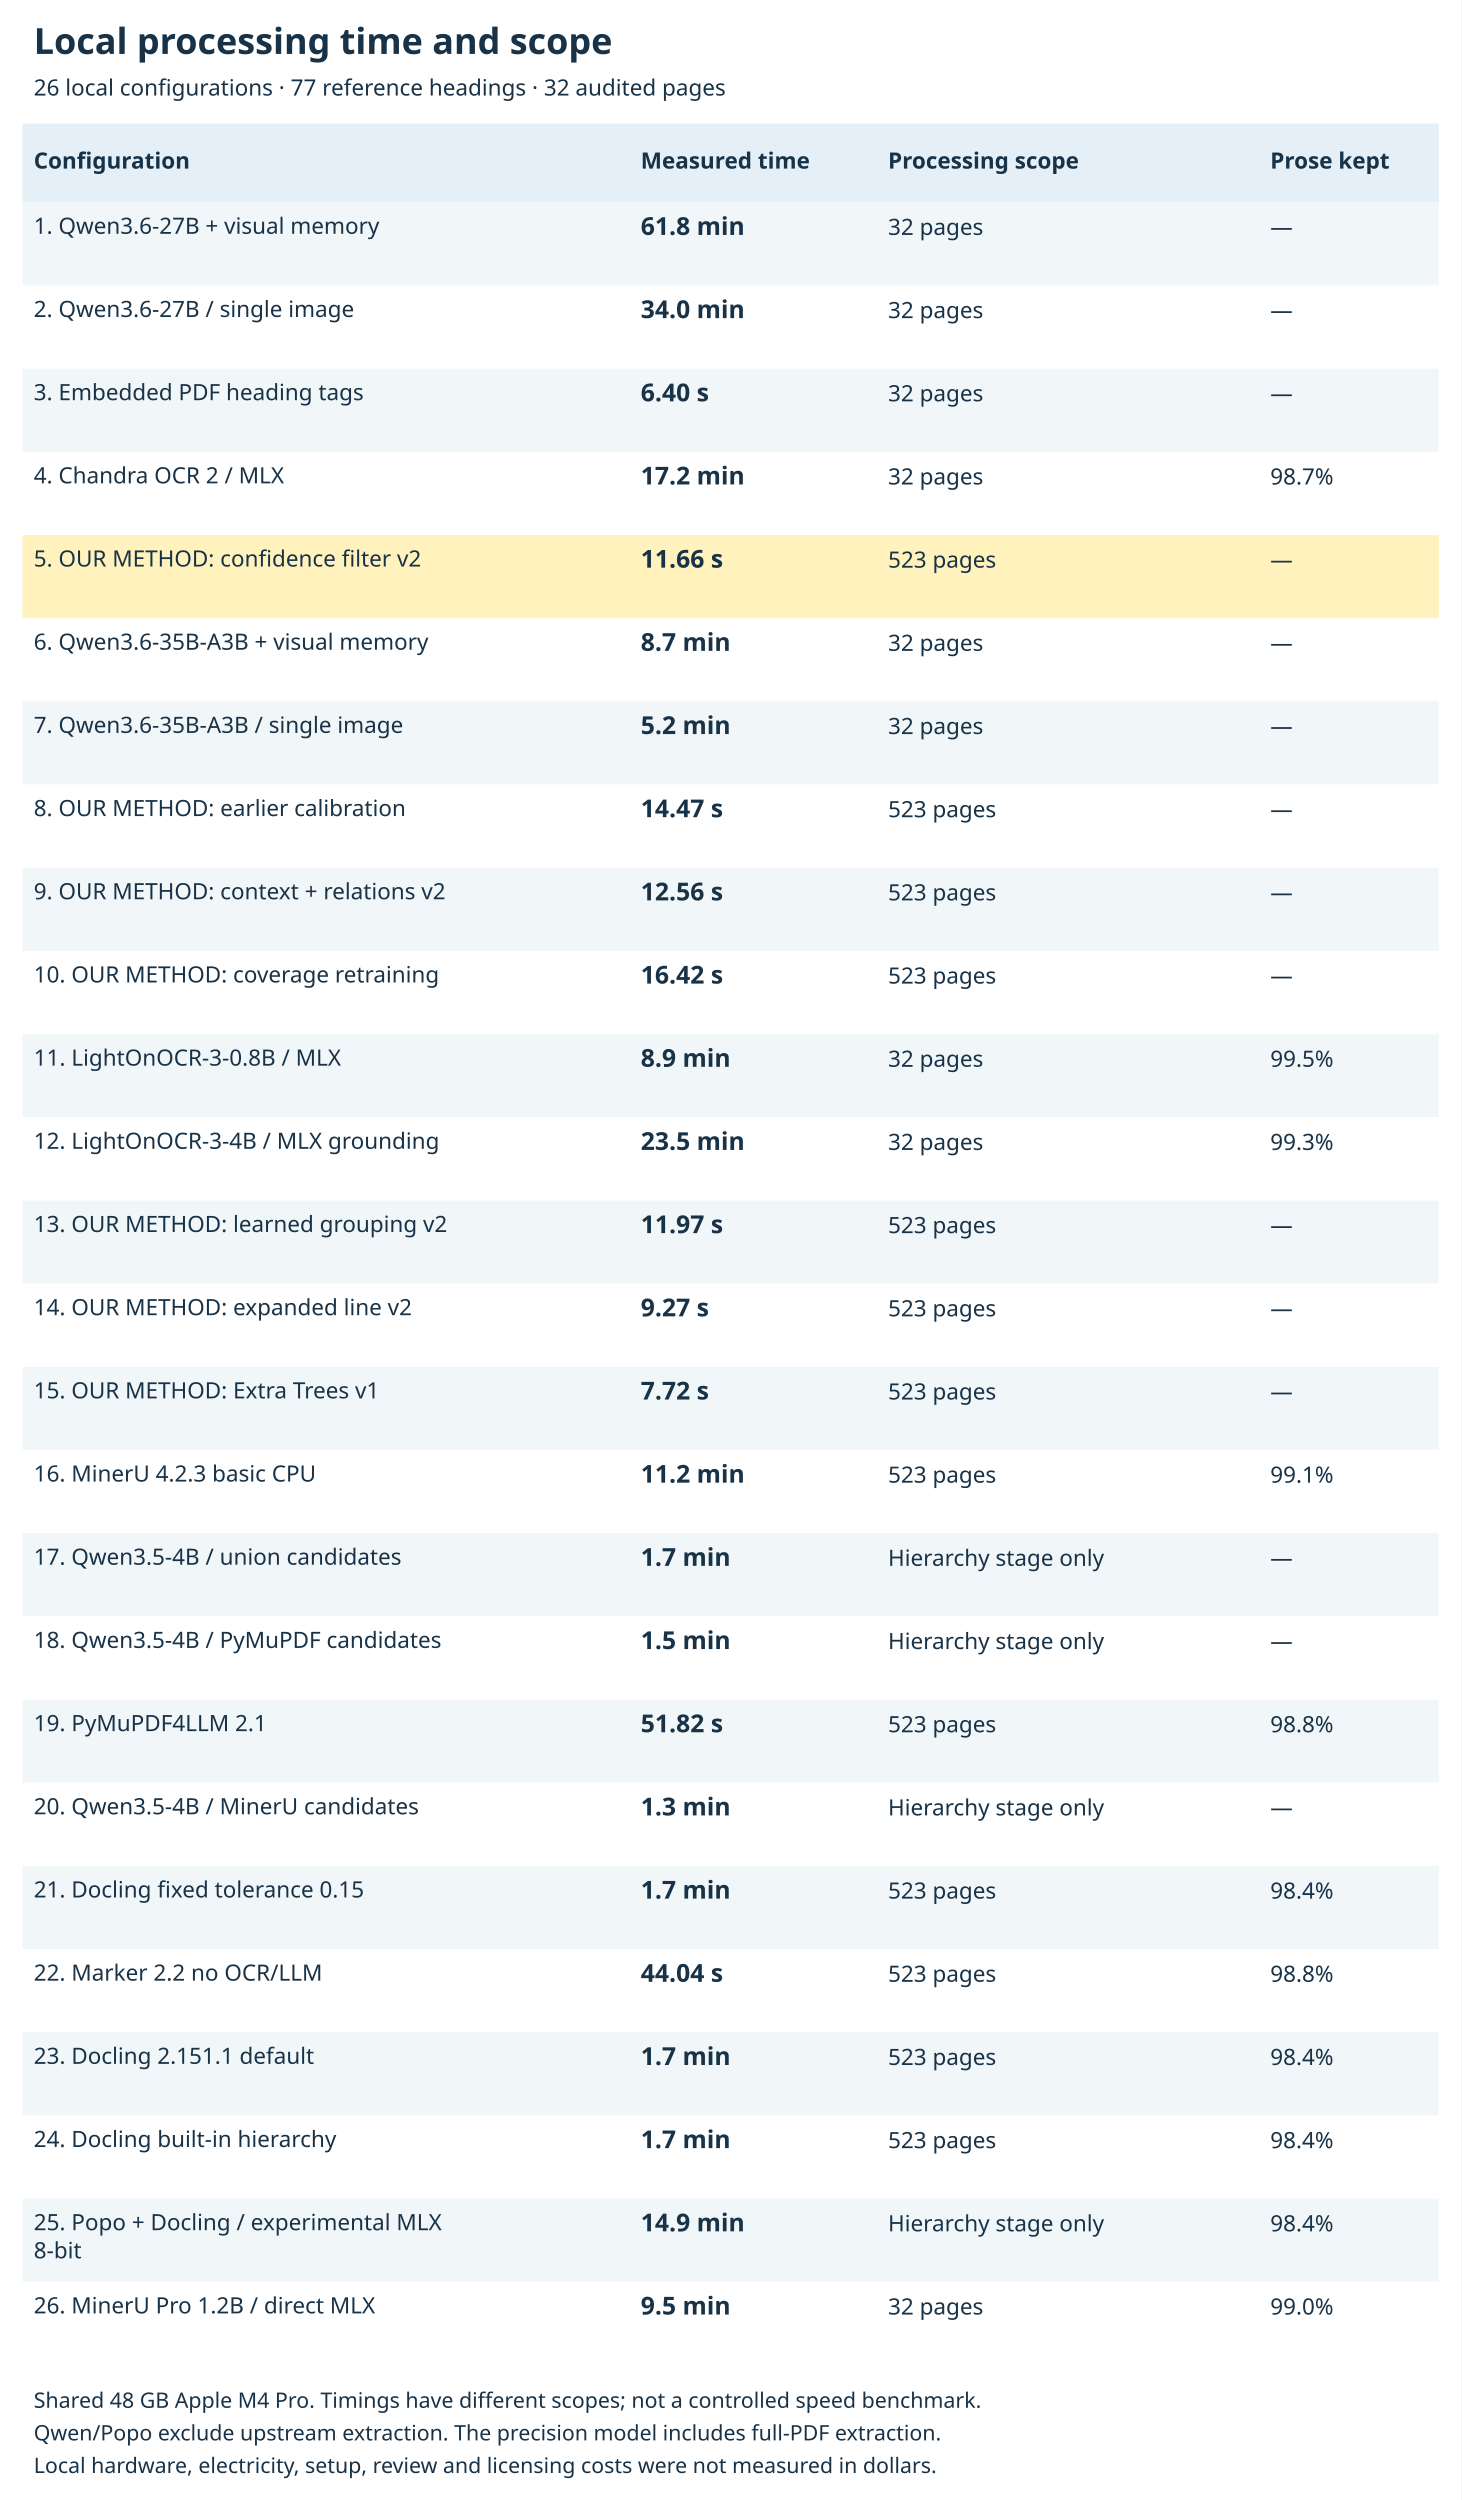
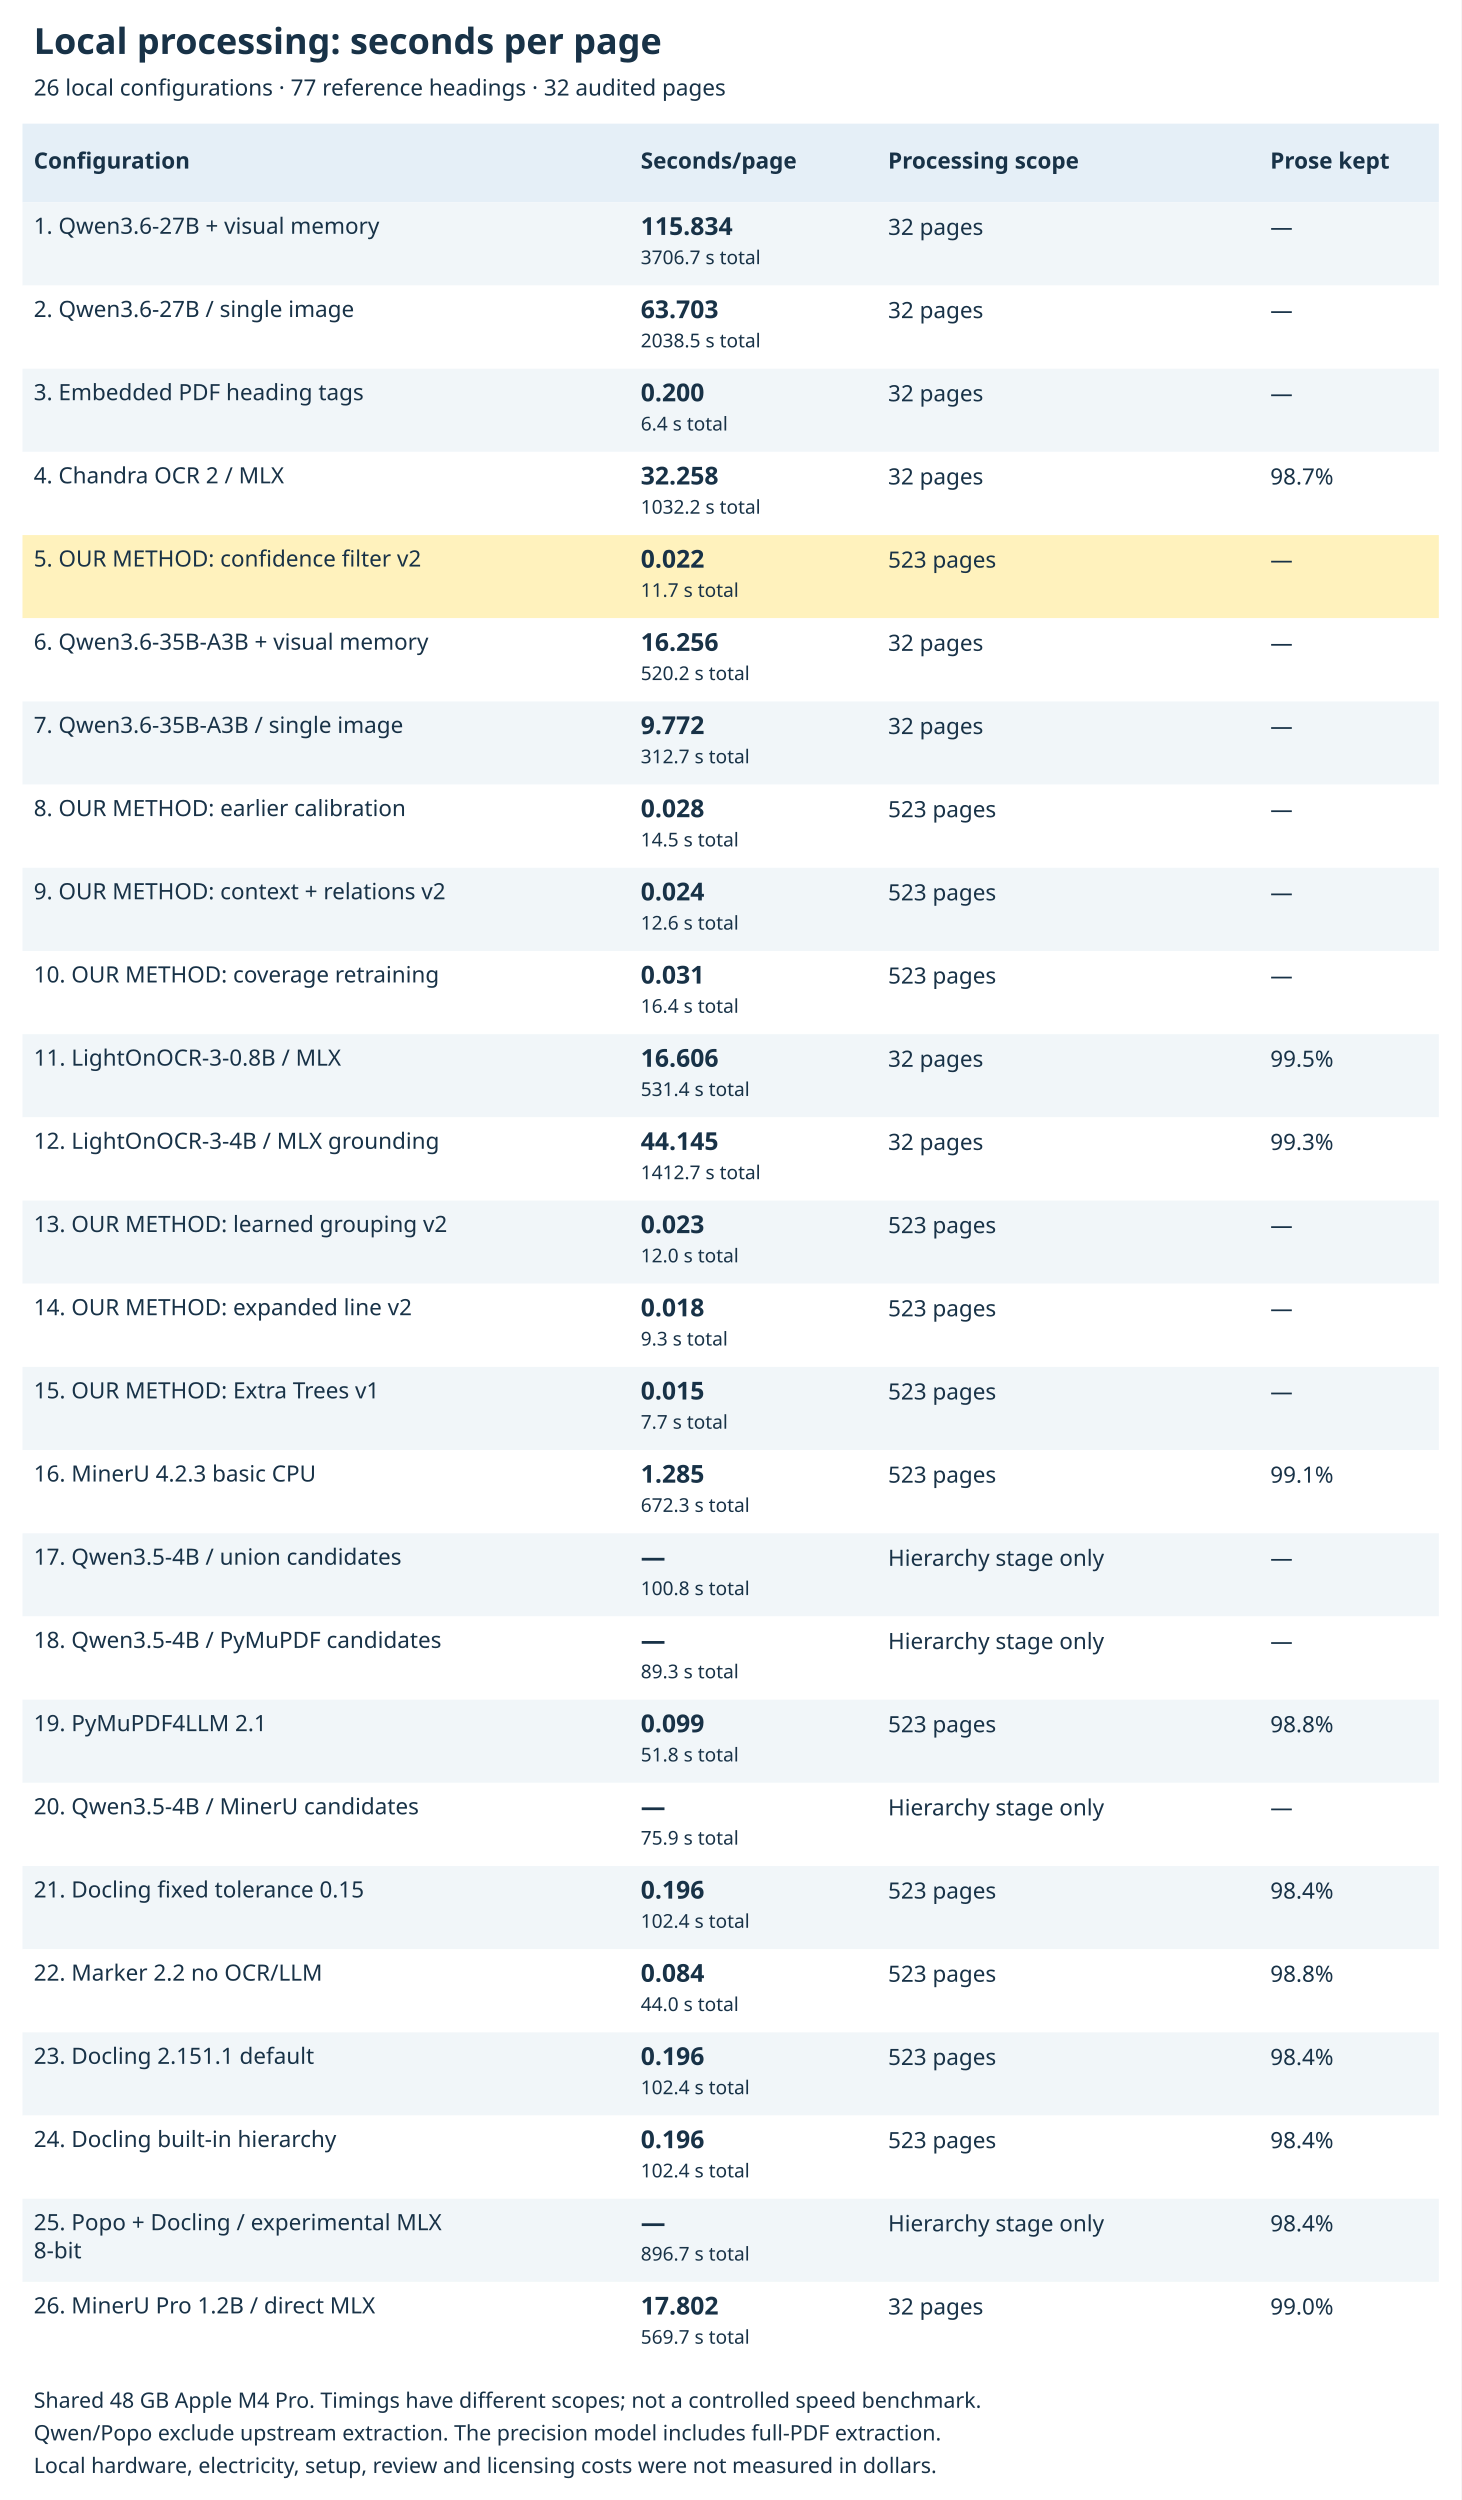
<svg xmlns="http://www.w3.org/2000/svg" width="1300" height="2224">
  <rect width="1300" height="2224" fill="white" />
-   <text x="30" y="48" font-family="sans-serif" font-size="32" fill="#183247" font-weight="700">Local processing time and scope</text>
+   <text x="30" y="48" font-family="sans-serif" font-size="32" fill="#183247" font-weight="700">Local processing: seconds per page</text>
  <text x="30" y="85" font-family="sans-serif" font-size="20" fill="#183247" font-weight="400">26 local configurations · 77 reference headings · 32 audited pages</text>
  <rect x="20" y="110" width="1260" height="70" fill="#e5eff7" />
  <text x="30" y="150" font-family="sans-serif" font-size="20" fill="#183247" font-weight="700">Configuration</text>
-   <text x="570" y="150" font-family="sans-serif" font-size="20" fill="#183247" font-weight="700">Measured time</text>
+   <text x="570" y="150" font-family="sans-serif" font-size="20" fill="#183247" font-weight="700">Seconds/page</text>
  <text x="790" y="150" font-family="sans-serif" font-size="20" fill="#183247" font-weight="700">Processing scope</text>
  <text x="1130" y="150" font-family="sans-serif" font-size="20" fill="#183247" font-weight="700">Prose kept</text>
  <rect x="20" y="180" width="1260" height="74" fill="#f1f6f9" />
  <text x="30" y="208" font-family="sans-serif" font-size="20" fill="#183247" font-weight="400">1. Qwen3.6-27B + visual memory</text>
-   <text x="570" y="209" font-family="sans-serif" font-size="22" fill="#183247" font-weight="700">61.8 min</text>
+   <text x="570" y="209" font-family="sans-serif" font-size="22" fill="#183247" font-weight="700">115.834</text>
+   <text x="570" y="235" font-family="sans-serif" font-size="17" fill="#183247" font-weight="400">3706.7 s total</text>
  <text x="790" y="209" font-family="sans-serif" font-size="20" fill="#183247" font-weight="400">32 pages</text>
  <text x="1130" y="209" font-family="sans-serif" font-size="20" fill="#183247" font-weight="400">—</text>
  <rect x="20" y="254" width="1260" height="74" fill="white" />
  <text x="30" y="282" font-family="sans-serif" font-size="20" fill="#183247" font-weight="400">2. Qwen3.6-27B / single image</text>
-   <text x="570" y="283" font-family="sans-serif" font-size="22" fill="#183247" font-weight="700">34.0 min</text>
+   <text x="570" y="283" font-family="sans-serif" font-size="22" fill="#183247" font-weight="700">63.703</text>
+   <text x="570" y="309" font-family="sans-serif" font-size="17" fill="#183247" font-weight="400">2038.5 s total</text>
  <text x="790" y="283" font-family="sans-serif" font-size="20" fill="#183247" font-weight="400">32 pages</text>
  <text x="1130" y="283" font-family="sans-serif" font-size="20" fill="#183247" font-weight="400">—</text>
  <rect x="20" y="328" width="1260" height="74" fill="#f1f6f9" />
  <text x="30" y="356" font-family="sans-serif" font-size="20" fill="#183247" font-weight="400">3. Embedded PDF heading tags</text>
-   <text x="570" y="357" font-family="sans-serif" font-size="22" fill="#183247" font-weight="700">6.40 s</text>
+   <text x="570" y="357" font-family="sans-serif" font-size="22" fill="#183247" font-weight="700">0.200</text>
+   <text x="570" y="383" font-family="sans-serif" font-size="17" fill="#183247" font-weight="400">6.4 s total</text>
  <text x="790" y="357" font-family="sans-serif" font-size="20" fill="#183247" font-weight="400">32 pages</text>
  <text x="1130" y="357" font-family="sans-serif" font-size="20" fill="#183247" font-weight="400">—</text>
  <rect x="20" y="402" width="1260" height="74" fill="white" />
  <text x="30" y="430" font-family="sans-serif" font-size="20" fill="#183247" font-weight="400">4. Chandra OCR 2 / MLX</text>
-   <text x="570" y="431" font-family="sans-serif" font-size="22" fill="#183247" font-weight="700">17.2 min</text>
+   <text x="570" y="431" font-family="sans-serif" font-size="22" fill="#183247" font-weight="700">32.258</text>
+   <text x="570" y="457" font-family="sans-serif" font-size="17" fill="#183247" font-weight="400">1032.2 s total</text>
  <text x="790" y="431" font-family="sans-serif" font-size="20" fill="#183247" font-weight="400">32 pages</text>
  <text x="1130" y="431" font-family="sans-serif" font-size="20" fill="#183247" font-weight="400">98.7%</text>
  <rect x="20" y="476" width="1260" height="74" fill="#fff2bd" />
  <text x="30" y="504" font-family="sans-serif" font-size="20" fill="#183247" font-weight="400">5. OUR METHOD: confidence filter v2</text>
-   <text x="570" y="505" font-family="sans-serif" font-size="22" fill="#183247" font-weight="700">11.66 s</text>
+   <text x="570" y="505" font-family="sans-serif" font-size="22" fill="#183247" font-weight="700">0.022</text>
+   <text x="570" y="531" font-family="sans-serif" font-size="17" fill="#183247" font-weight="400">11.7 s total</text>
  <text x="790" y="505" font-family="sans-serif" font-size="20" fill="#183247" font-weight="400">523 pages</text>
  <text x="1130" y="505" font-family="sans-serif" font-size="20" fill="#183247" font-weight="400">—</text>
  <rect x="20" y="550" width="1260" height="74" fill="white" />
  <text x="30" y="578" font-family="sans-serif" font-size="20" fill="#183247" font-weight="400">6. Qwen3.6-35B-A3B + visual memory</text>
-   <text x="570" y="579" font-family="sans-serif" font-size="22" fill="#183247" font-weight="700">8.7 min</text>
+   <text x="570" y="579" font-family="sans-serif" font-size="22" fill="#183247" font-weight="700">16.256</text>
+   <text x="570" y="605" font-family="sans-serif" font-size="17" fill="#183247" font-weight="400">520.2 s total</text>
  <text x="790" y="579" font-family="sans-serif" font-size="20" fill="#183247" font-weight="400">32 pages</text>
  <text x="1130" y="579" font-family="sans-serif" font-size="20" fill="#183247" font-weight="400">—</text>
  <rect x="20" y="624" width="1260" height="74" fill="#f1f6f9" />
  <text x="30" y="652" font-family="sans-serif" font-size="20" fill="#183247" font-weight="400">7. Qwen3.6-35B-A3B / single image</text>
-   <text x="570" y="653" font-family="sans-serif" font-size="22" fill="#183247" font-weight="700">5.2 min</text>
+   <text x="570" y="653" font-family="sans-serif" font-size="22" fill="#183247" font-weight="700">9.772</text>
+   <text x="570" y="679" font-family="sans-serif" font-size="17" fill="#183247" font-weight="400">312.7 s total</text>
  <text x="790" y="653" font-family="sans-serif" font-size="20" fill="#183247" font-weight="400">32 pages</text>
  <text x="1130" y="653" font-family="sans-serif" font-size="20" fill="#183247" font-weight="400">—</text>
  <rect x="20" y="698" width="1260" height="74" fill="white" />
  <text x="30" y="726" font-family="sans-serif" font-size="20" fill="#183247" font-weight="400">8. OUR METHOD: earlier calibration</text>
-   <text x="570" y="727" font-family="sans-serif" font-size="22" fill="#183247" font-weight="700">14.47 s</text>
+   <text x="570" y="727" font-family="sans-serif" font-size="22" fill="#183247" font-weight="700">0.028</text>
+   <text x="570" y="753" font-family="sans-serif" font-size="17" fill="#183247" font-weight="400">14.5 s total</text>
  <text x="790" y="727" font-family="sans-serif" font-size="20" fill="#183247" font-weight="400">523 pages</text>
  <text x="1130" y="727" font-family="sans-serif" font-size="20" fill="#183247" font-weight="400">—</text>
  <rect x="20" y="772" width="1260" height="74" fill="#f1f6f9" />
  <text x="30" y="800" font-family="sans-serif" font-size="20" fill="#183247" font-weight="400">9. OUR METHOD: context + relations v2</text>
-   <text x="570" y="801" font-family="sans-serif" font-size="22" fill="#183247" font-weight="700">12.56 s</text>
+   <text x="570" y="801" font-family="sans-serif" font-size="22" fill="#183247" font-weight="700">0.024</text>
+   <text x="570" y="827" font-family="sans-serif" font-size="17" fill="#183247" font-weight="400">12.6 s total</text>
  <text x="790" y="801" font-family="sans-serif" font-size="20" fill="#183247" font-weight="400">523 pages</text>
  <text x="1130" y="801" font-family="sans-serif" font-size="20" fill="#183247" font-weight="400">—</text>
  <rect x="20" y="846" width="1260" height="74" fill="white" />
  <text x="30" y="874" font-family="sans-serif" font-size="20" fill="#183247" font-weight="400">10. OUR METHOD: coverage retraining</text>
-   <text x="570" y="875" font-family="sans-serif" font-size="22" fill="#183247" font-weight="700">16.42 s</text>
+   <text x="570" y="875" font-family="sans-serif" font-size="22" fill="#183247" font-weight="700">0.031</text>
+   <text x="570" y="901" font-family="sans-serif" font-size="17" fill="#183247" font-weight="400">16.4 s total</text>
  <text x="790" y="875" font-family="sans-serif" font-size="20" fill="#183247" font-weight="400">523 pages</text>
  <text x="1130" y="875" font-family="sans-serif" font-size="20" fill="#183247" font-weight="400">—</text>
  <rect x="20" y="920" width="1260" height="74" fill="#f1f6f9" />
  <text x="30" y="948" font-family="sans-serif" font-size="20" fill="#183247" font-weight="400">11. LightOnOCR-3-0.8B / MLX</text>
-   <text x="570" y="949" font-family="sans-serif" font-size="22" fill="#183247" font-weight="700">8.9 min</text>
+   <text x="570" y="949" font-family="sans-serif" font-size="22" fill="#183247" font-weight="700">16.606</text>
+   <text x="570" y="975" font-family="sans-serif" font-size="17" fill="#183247" font-weight="400">531.4 s total</text>
  <text x="790" y="949" font-family="sans-serif" font-size="20" fill="#183247" font-weight="400">32 pages</text>
  <text x="1130" y="949" font-family="sans-serif" font-size="20" fill="#183247" font-weight="400">99.5%</text>
  <rect x="20" y="994" width="1260" height="74" fill="white" />
  <text x="30" y="1022" font-family="sans-serif" font-size="20" fill="#183247" font-weight="400">12. LightOnOCR-3-4B / MLX grounding</text>
-   <text x="570" y="1023" font-family="sans-serif" font-size="22" fill="#183247" font-weight="700">23.5 min</text>
+   <text x="570" y="1023" font-family="sans-serif" font-size="22" fill="#183247" font-weight="700">44.145</text>
+   <text x="570" y="1049" font-family="sans-serif" font-size="17" fill="#183247" font-weight="400">1412.7 s total</text>
  <text x="790" y="1023" font-family="sans-serif" font-size="20" fill="#183247" font-weight="400">32 pages</text>
  <text x="1130" y="1023" font-family="sans-serif" font-size="20" fill="#183247" font-weight="400">99.3%</text>
  <rect x="20" y="1068" width="1260" height="74" fill="#f1f6f9" />
  <text x="30" y="1096" font-family="sans-serif" font-size="20" fill="#183247" font-weight="400">13. OUR METHOD: learned grouping v2</text>
-   <text x="570" y="1097" font-family="sans-serif" font-size="22" fill="#183247" font-weight="700">11.97 s</text>
+   <text x="570" y="1097" font-family="sans-serif" font-size="22" fill="#183247" font-weight="700">0.023</text>
+   <text x="570" y="1123" font-family="sans-serif" font-size="17" fill="#183247" font-weight="400">12.0 s total</text>
  <text x="790" y="1097" font-family="sans-serif" font-size="20" fill="#183247" font-weight="400">523 pages</text>
  <text x="1130" y="1097" font-family="sans-serif" font-size="20" fill="#183247" font-weight="400">—</text>
  <rect x="20" y="1142" width="1260" height="74" fill="white" />
  <text x="30" y="1170" font-family="sans-serif" font-size="20" fill="#183247" font-weight="400">14. OUR METHOD: expanded line v2</text>
-   <text x="570" y="1171" font-family="sans-serif" font-size="22" fill="#183247" font-weight="700">9.27 s</text>
+   <text x="570" y="1171" font-family="sans-serif" font-size="22" fill="#183247" font-weight="700">0.018</text>
+   <text x="570" y="1197" font-family="sans-serif" font-size="17" fill="#183247" font-weight="400">9.3 s total</text>
  <text x="790" y="1171" font-family="sans-serif" font-size="20" fill="#183247" font-weight="400">523 pages</text>
  <text x="1130" y="1171" font-family="sans-serif" font-size="20" fill="#183247" font-weight="400">—</text>
  <rect x="20" y="1216" width="1260" height="74" fill="#f1f6f9" />
  <text x="30" y="1244" font-family="sans-serif" font-size="20" fill="#183247" font-weight="400">15. OUR METHOD: Extra Trees v1</text>
-   <text x="570" y="1245" font-family="sans-serif" font-size="22" fill="#183247" font-weight="700">7.72 s</text>
+   <text x="570" y="1245" font-family="sans-serif" font-size="22" fill="#183247" font-weight="700">0.015</text>
+   <text x="570" y="1271" font-family="sans-serif" font-size="17" fill="#183247" font-weight="400">7.7 s total</text>
  <text x="790" y="1245" font-family="sans-serif" font-size="20" fill="#183247" font-weight="400">523 pages</text>
  <text x="1130" y="1245" font-family="sans-serif" font-size="20" fill="#183247" font-weight="400">—</text>
  <rect x="20" y="1290" width="1260" height="74" fill="white" />
  <text x="30" y="1318" font-family="sans-serif" font-size="20" fill="#183247" font-weight="400">16. MinerU 4.2.3 basic CPU</text>
-   <text x="570" y="1319" font-family="sans-serif" font-size="22" fill="#183247" font-weight="700">11.2 min</text>
+   <text x="570" y="1319" font-family="sans-serif" font-size="22" fill="#183247" font-weight="700">1.285</text>
+   <text x="570" y="1345" font-family="sans-serif" font-size="17" fill="#183247" font-weight="400">672.3 s total</text>
  <text x="790" y="1319" font-family="sans-serif" font-size="20" fill="#183247" font-weight="400">523 pages</text>
  <text x="1130" y="1319" font-family="sans-serif" font-size="20" fill="#183247" font-weight="400">99.1%</text>
  <rect x="20" y="1364" width="1260" height="74" fill="#f1f6f9" />
  <text x="30" y="1392" font-family="sans-serif" font-size="20" fill="#183247" font-weight="400">17. Qwen3.5-4B / union candidates</text>
-   <text x="570" y="1393" font-family="sans-serif" font-size="22" fill="#183247" font-weight="700">1.7 min</text>
+   <text x="570" y="1393" font-family="sans-serif" font-size="22" fill="#183247" font-weight="700">—</text>
+   <text x="570" y="1419" font-family="sans-serif" font-size="17" fill="#183247" font-weight="400">100.8 s total</text>
  <text x="790" y="1393" font-family="sans-serif" font-size="20" fill="#183247" font-weight="400">Hierarchy stage only</text>
  <text x="1130" y="1393" font-family="sans-serif" font-size="20" fill="#183247" font-weight="400">—</text>
  <rect x="20" y="1438" width="1260" height="74" fill="white" />
  <text x="30" y="1466" font-family="sans-serif" font-size="20" fill="#183247" font-weight="400">18. Qwen3.5-4B / PyMuPDF candidates</text>
-   <text x="570" y="1467" font-family="sans-serif" font-size="22" fill="#183247" font-weight="700">1.5 min</text>
+   <text x="570" y="1467" font-family="sans-serif" font-size="22" fill="#183247" font-weight="700">—</text>
+   <text x="570" y="1493" font-family="sans-serif" font-size="17" fill="#183247" font-weight="400">89.3 s total</text>
  <text x="790" y="1467" font-family="sans-serif" font-size="20" fill="#183247" font-weight="400">Hierarchy stage only</text>
  <text x="1130" y="1467" font-family="sans-serif" font-size="20" fill="#183247" font-weight="400">—</text>
  <rect x="20" y="1512" width="1260" height="74" fill="#f1f6f9" />
  <text x="30" y="1540" font-family="sans-serif" font-size="20" fill="#183247" font-weight="400">19. PyMuPDF4LLM 2.1</text>
-   <text x="570" y="1541" font-family="sans-serif" font-size="22" fill="#183247" font-weight="700">51.82 s</text>
+   <text x="570" y="1541" font-family="sans-serif" font-size="22" fill="#183247" font-weight="700">0.099</text>
+   <text x="570" y="1567" font-family="sans-serif" font-size="17" fill="#183247" font-weight="400">51.8 s total</text>
  <text x="790" y="1541" font-family="sans-serif" font-size="20" fill="#183247" font-weight="400">523 pages</text>
  <text x="1130" y="1541" font-family="sans-serif" font-size="20" fill="#183247" font-weight="400">98.8%</text>
  <rect x="20" y="1586" width="1260" height="74" fill="white" />
  <text x="30" y="1614" font-family="sans-serif" font-size="20" fill="#183247" font-weight="400">20. Qwen3.5-4B / MinerU candidates</text>
-   <text x="570" y="1615" font-family="sans-serif" font-size="22" fill="#183247" font-weight="700">1.3 min</text>
+   <text x="570" y="1615" font-family="sans-serif" font-size="22" fill="#183247" font-weight="700">—</text>
+   <text x="570" y="1641" font-family="sans-serif" font-size="17" fill="#183247" font-weight="400">75.9 s total</text>
  <text x="790" y="1615" font-family="sans-serif" font-size="20" fill="#183247" font-weight="400">Hierarchy stage only</text>
  <text x="1130" y="1615" font-family="sans-serif" font-size="20" fill="#183247" font-weight="400">—</text>
  <rect x="20" y="1660" width="1260" height="74" fill="#f1f6f9" />
  <text x="30" y="1688" font-family="sans-serif" font-size="20" fill="#183247" font-weight="400">21. Docling fixed tolerance 0.15</text>
-   <text x="570" y="1689" font-family="sans-serif" font-size="22" fill="#183247" font-weight="700">1.7 min</text>
+   <text x="570" y="1689" font-family="sans-serif" font-size="22" fill="#183247" font-weight="700">0.196</text>
+   <text x="570" y="1715" font-family="sans-serif" font-size="17" fill="#183247" font-weight="400">102.4 s total</text>
  <text x="790" y="1689" font-family="sans-serif" font-size="20" fill="#183247" font-weight="400">523 pages</text>
  <text x="1130" y="1689" font-family="sans-serif" font-size="20" fill="#183247" font-weight="400">98.4%</text>
  <rect x="20" y="1734" width="1260" height="74" fill="white" />
  <text x="30" y="1762" font-family="sans-serif" font-size="20" fill="#183247" font-weight="400">22. Marker 2.2 no OCR/LLM</text>
-   <text x="570" y="1763" font-family="sans-serif" font-size="22" fill="#183247" font-weight="700">44.04 s</text>
+   <text x="570" y="1763" font-family="sans-serif" font-size="22" fill="#183247" font-weight="700">0.084</text>
+   <text x="570" y="1789" font-family="sans-serif" font-size="17" fill="#183247" font-weight="400">44.0 s total</text>
  <text x="790" y="1763" font-family="sans-serif" font-size="20" fill="#183247" font-weight="400">523 pages</text>
  <text x="1130" y="1763" font-family="sans-serif" font-size="20" fill="#183247" font-weight="400">98.8%</text>
  <rect x="20" y="1808" width="1260" height="74" fill="#f1f6f9" />
  <text x="30" y="1836" font-family="sans-serif" font-size="20" fill="#183247" font-weight="400">23. Docling 2.151.1 default</text>
-   <text x="570" y="1837" font-family="sans-serif" font-size="22" fill="#183247" font-weight="700">1.7 min</text>
+   <text x="570" y="1837" font-family="sans-serif" font-size="22" fill="#183247" font-weight="700">0.196</text>
+   <text x="570" y="1863" font-family="sans-serif" font-size="17" fill="#183247" font-weight="400">102.4 s total</text>
  <text x="790" y="1837" font-family="sans-serif" font-size="20" fill="#183247" font-weight="400">523 pages</text>
  <text x="1130" y="1837" font-family="sans-serif" font-size="20" fill="#183247" font-weight="400">98.4%</text>
  <rect x="20" y="1882" width="1260" height="74" fill="white" />
  <text x="30" y="1910" font-family="sans-serif" font-size="20" fill="#183247" font-weight="400">24. Docling built-in hierarchy</text>
-   <text x="570" y="1911" font-family="sans-serif" font-size="22" fill="#183247" font-weight="700">1.7 min</text>
+   <text x="570" y="1911" font-family="sans-serif" font-size="22" fill="#183247" font-weight="700">0.196</text>
+   <text x="570" y="1937" font-family="sans-serif" font-size="17" fill="#183247" font-weight="400">102.4 s total</text>
  <text x="790" y="1911" font-family="sans-serif" font-size="20" fill="#183247" font-weight="400">523 pages</text>
  <text x="1130" y="1911" font-family="sans-serif" font-size="20" fill="#183247" font-weight="400">98.4%</text>
  <rect x="20" y="1956" width="1260" height="74" fill="#f1f6f9" />
  <text x="30" y="1984" font-family="sans-serif" font-size="20" fill="#183247" font-weight="400">25. Popo + Docling / experimental MLX</text>
  <text x="30" y="2009" font-family="sans-serif" font-size="20" fill="#183247" font-weight="400">8-bit</text>
-   <text x="570" y="1985" font-family="sans-serif" font-size="22" fill="#183247" font-weight="700">14.9 min</text>
+   <text x="570" y="1985" font-family="sans-serif" font-size="22" fill="#183247" font-weight="700">—</text>
+   <text x="570" y="2011" font-family="sans-serif" font-size="17" fill="#183247" font-weight="400">896.7 s total</text>
  <text x="790" y="1985" font-family="sans-serif" font-size="20" fill="#183247" font-weight="400">Hierarchy stage only</text>
  <text x="1130" y="1985" font-family="sans-serif" font-size="20" fill="#183247" font-weight="400">98.4%</text>
  <rect x="20" y="2030" width="1260" height="74" fill="white" />
  <text x="30" y="2058" font-family="sans-serif" font-size="20" fill="#183247" font-weight="400">26. MinerU Pro 1.2B / direct MLX</text>
-   <text x="570" y="2059" font-family="sans-serif" font-size="22" fill="#183247" font-weight="700">9.5 min</text>
+   <text x="570" y="2059" font-family="sans-serif" font-size="22" fill="#183247" font-weight="700">17.802</text>
+   <text x="570" y="2085" font-family="sans-serif" font-size="17" fill="#183247" font-weight="400">569.7 s total</text>
  <text x="790" y="2059" font-family="sans-serif" font-size="20" fill="#183247" font-weight="400">32 pages</text>
  <text x="1130" y="2059" font-family="sans-serif" font-size="20" fill="#183247" font-weight="400">99.0%</text>
  <text x="30" y="2142" font-family="sans-serif" font-size="19" fill="#183247" font-weight="400">Shared 48 GB Apple M4 Pro. Timings have different scopes; not a controlled speed benchmark.</text>
  <text x="30" y="2171" font-family="sans-serif" font-size="19" fill="#183247" font-weight="400">Qwen/Popo exclude upstream extraction. The precision model includes full-PDF extraction.</text>
  <text x="30" y="2200" font-family="sans-serif" font-size="19" fill="#183247" font-weight="400">Local hardware, electricity, setup, review and licensing costs were not measured in dollars.</text>
</svg>
